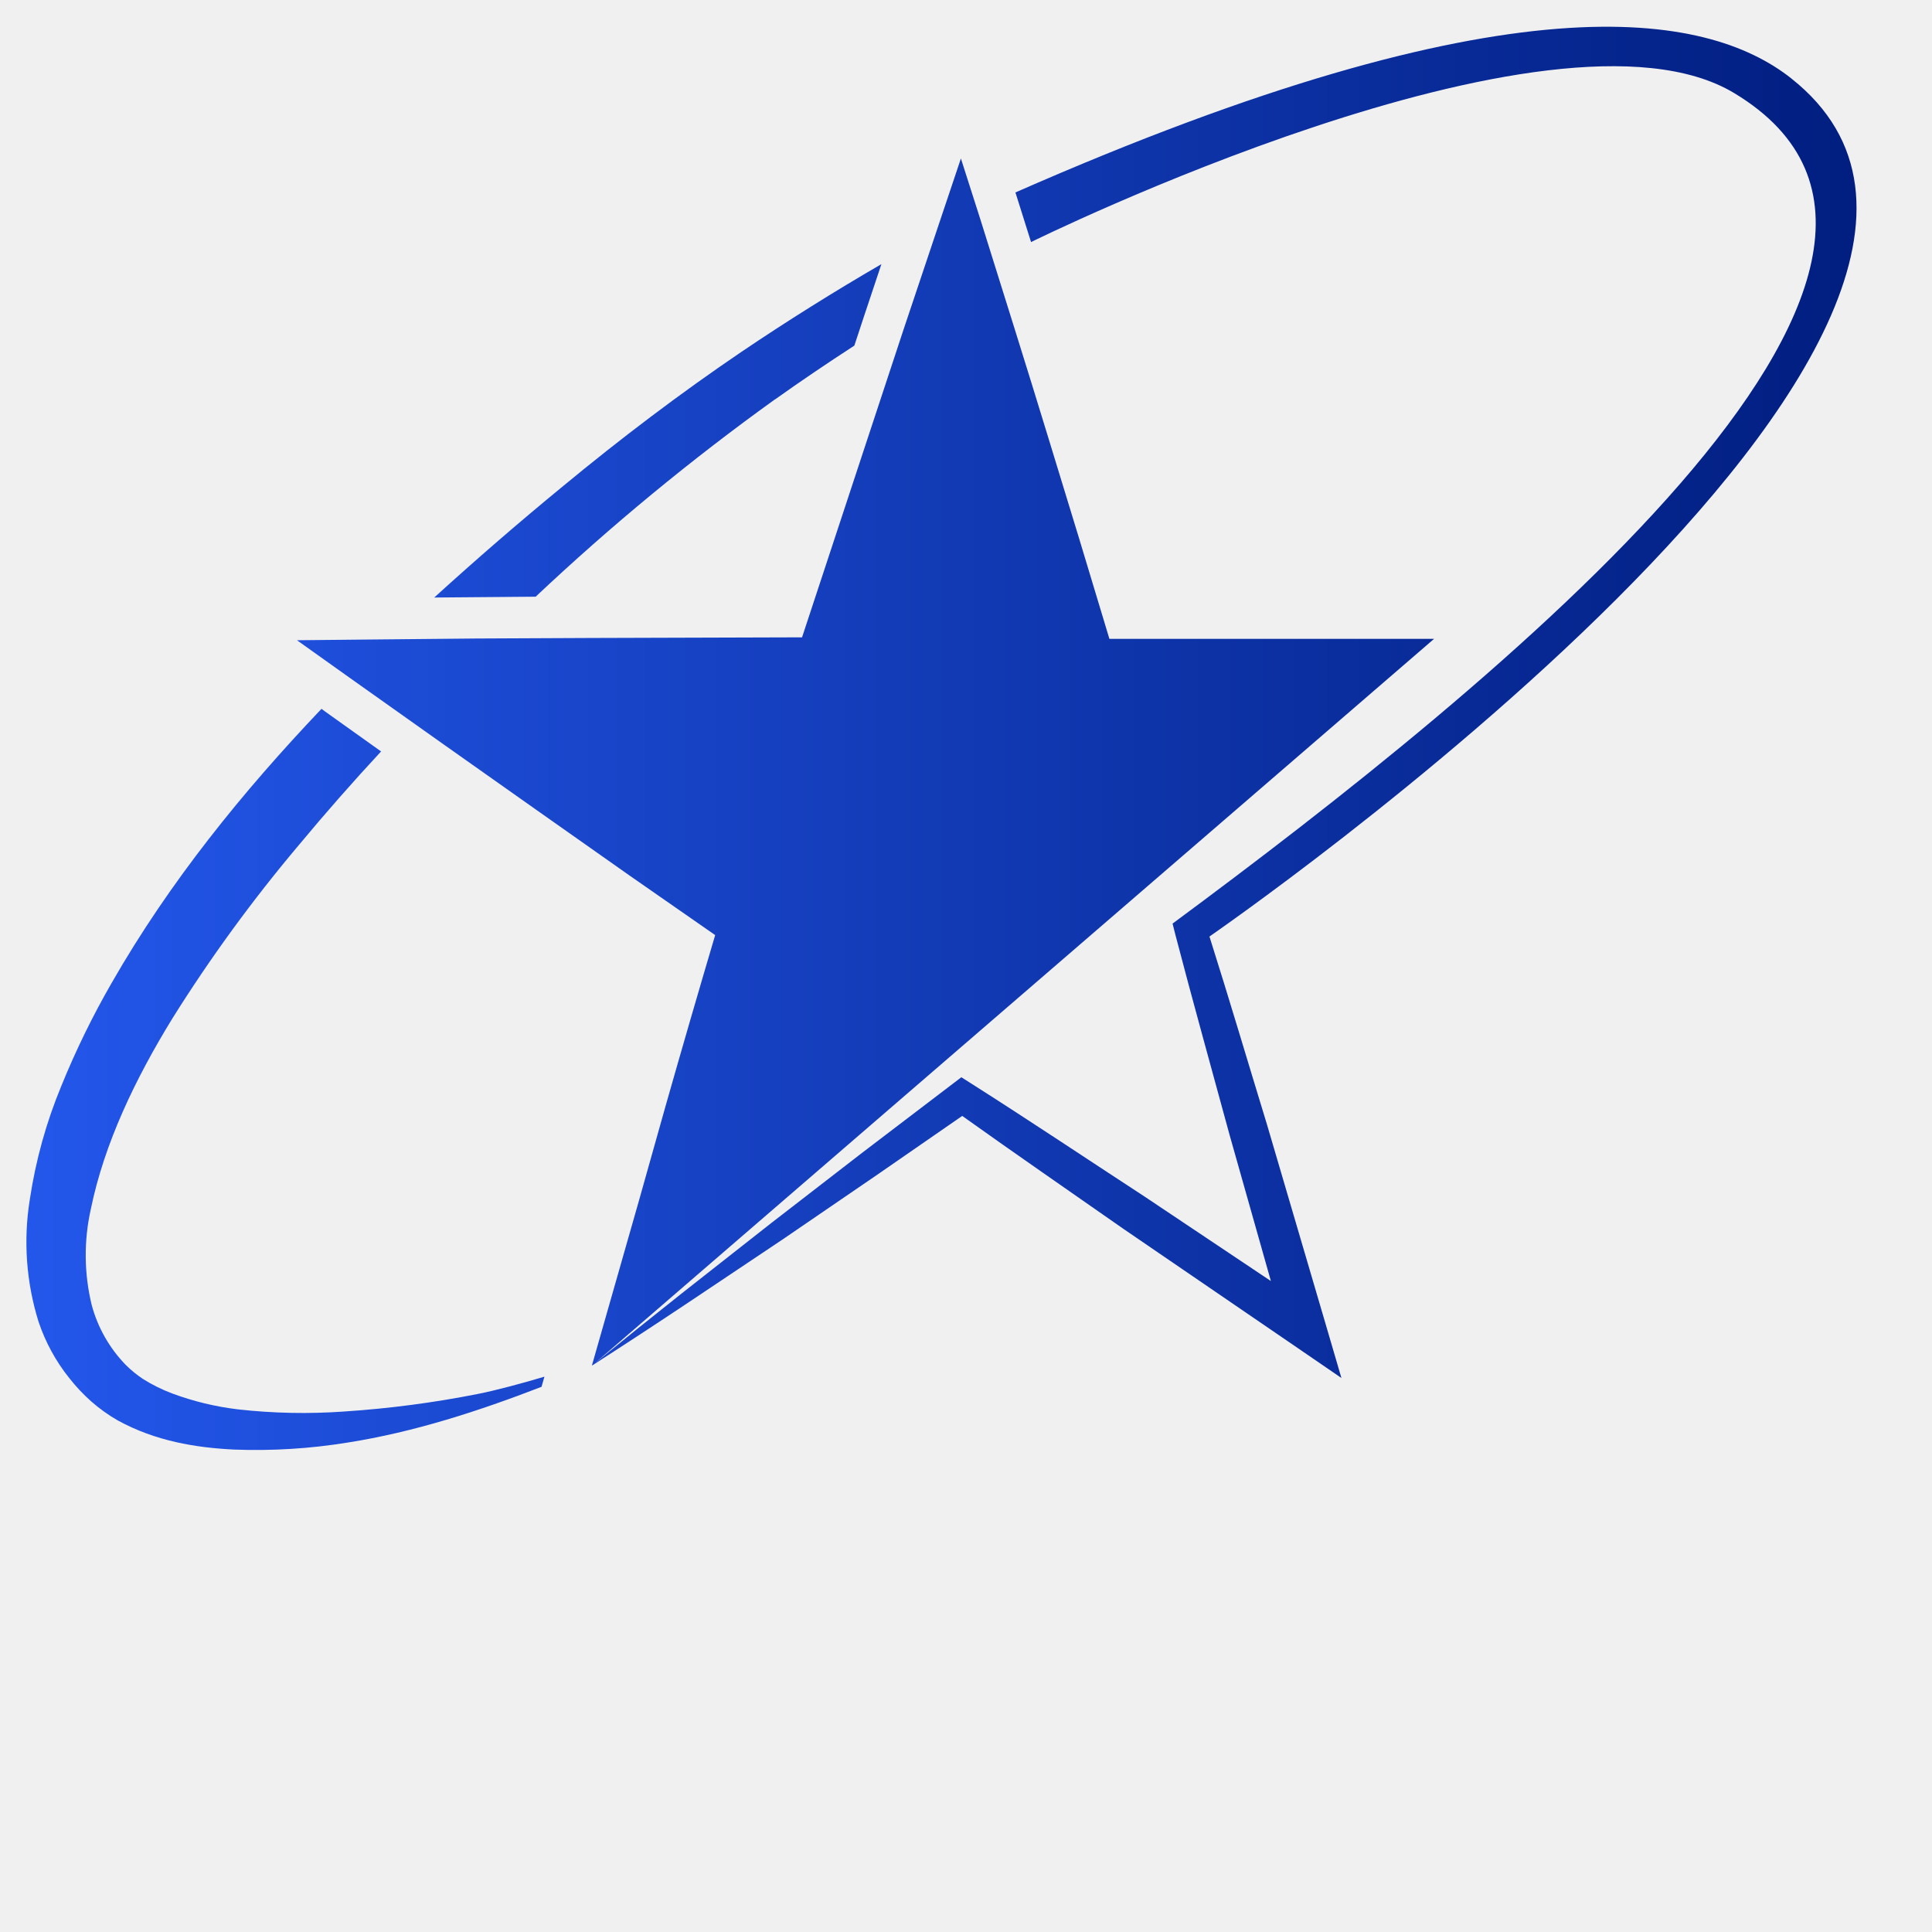
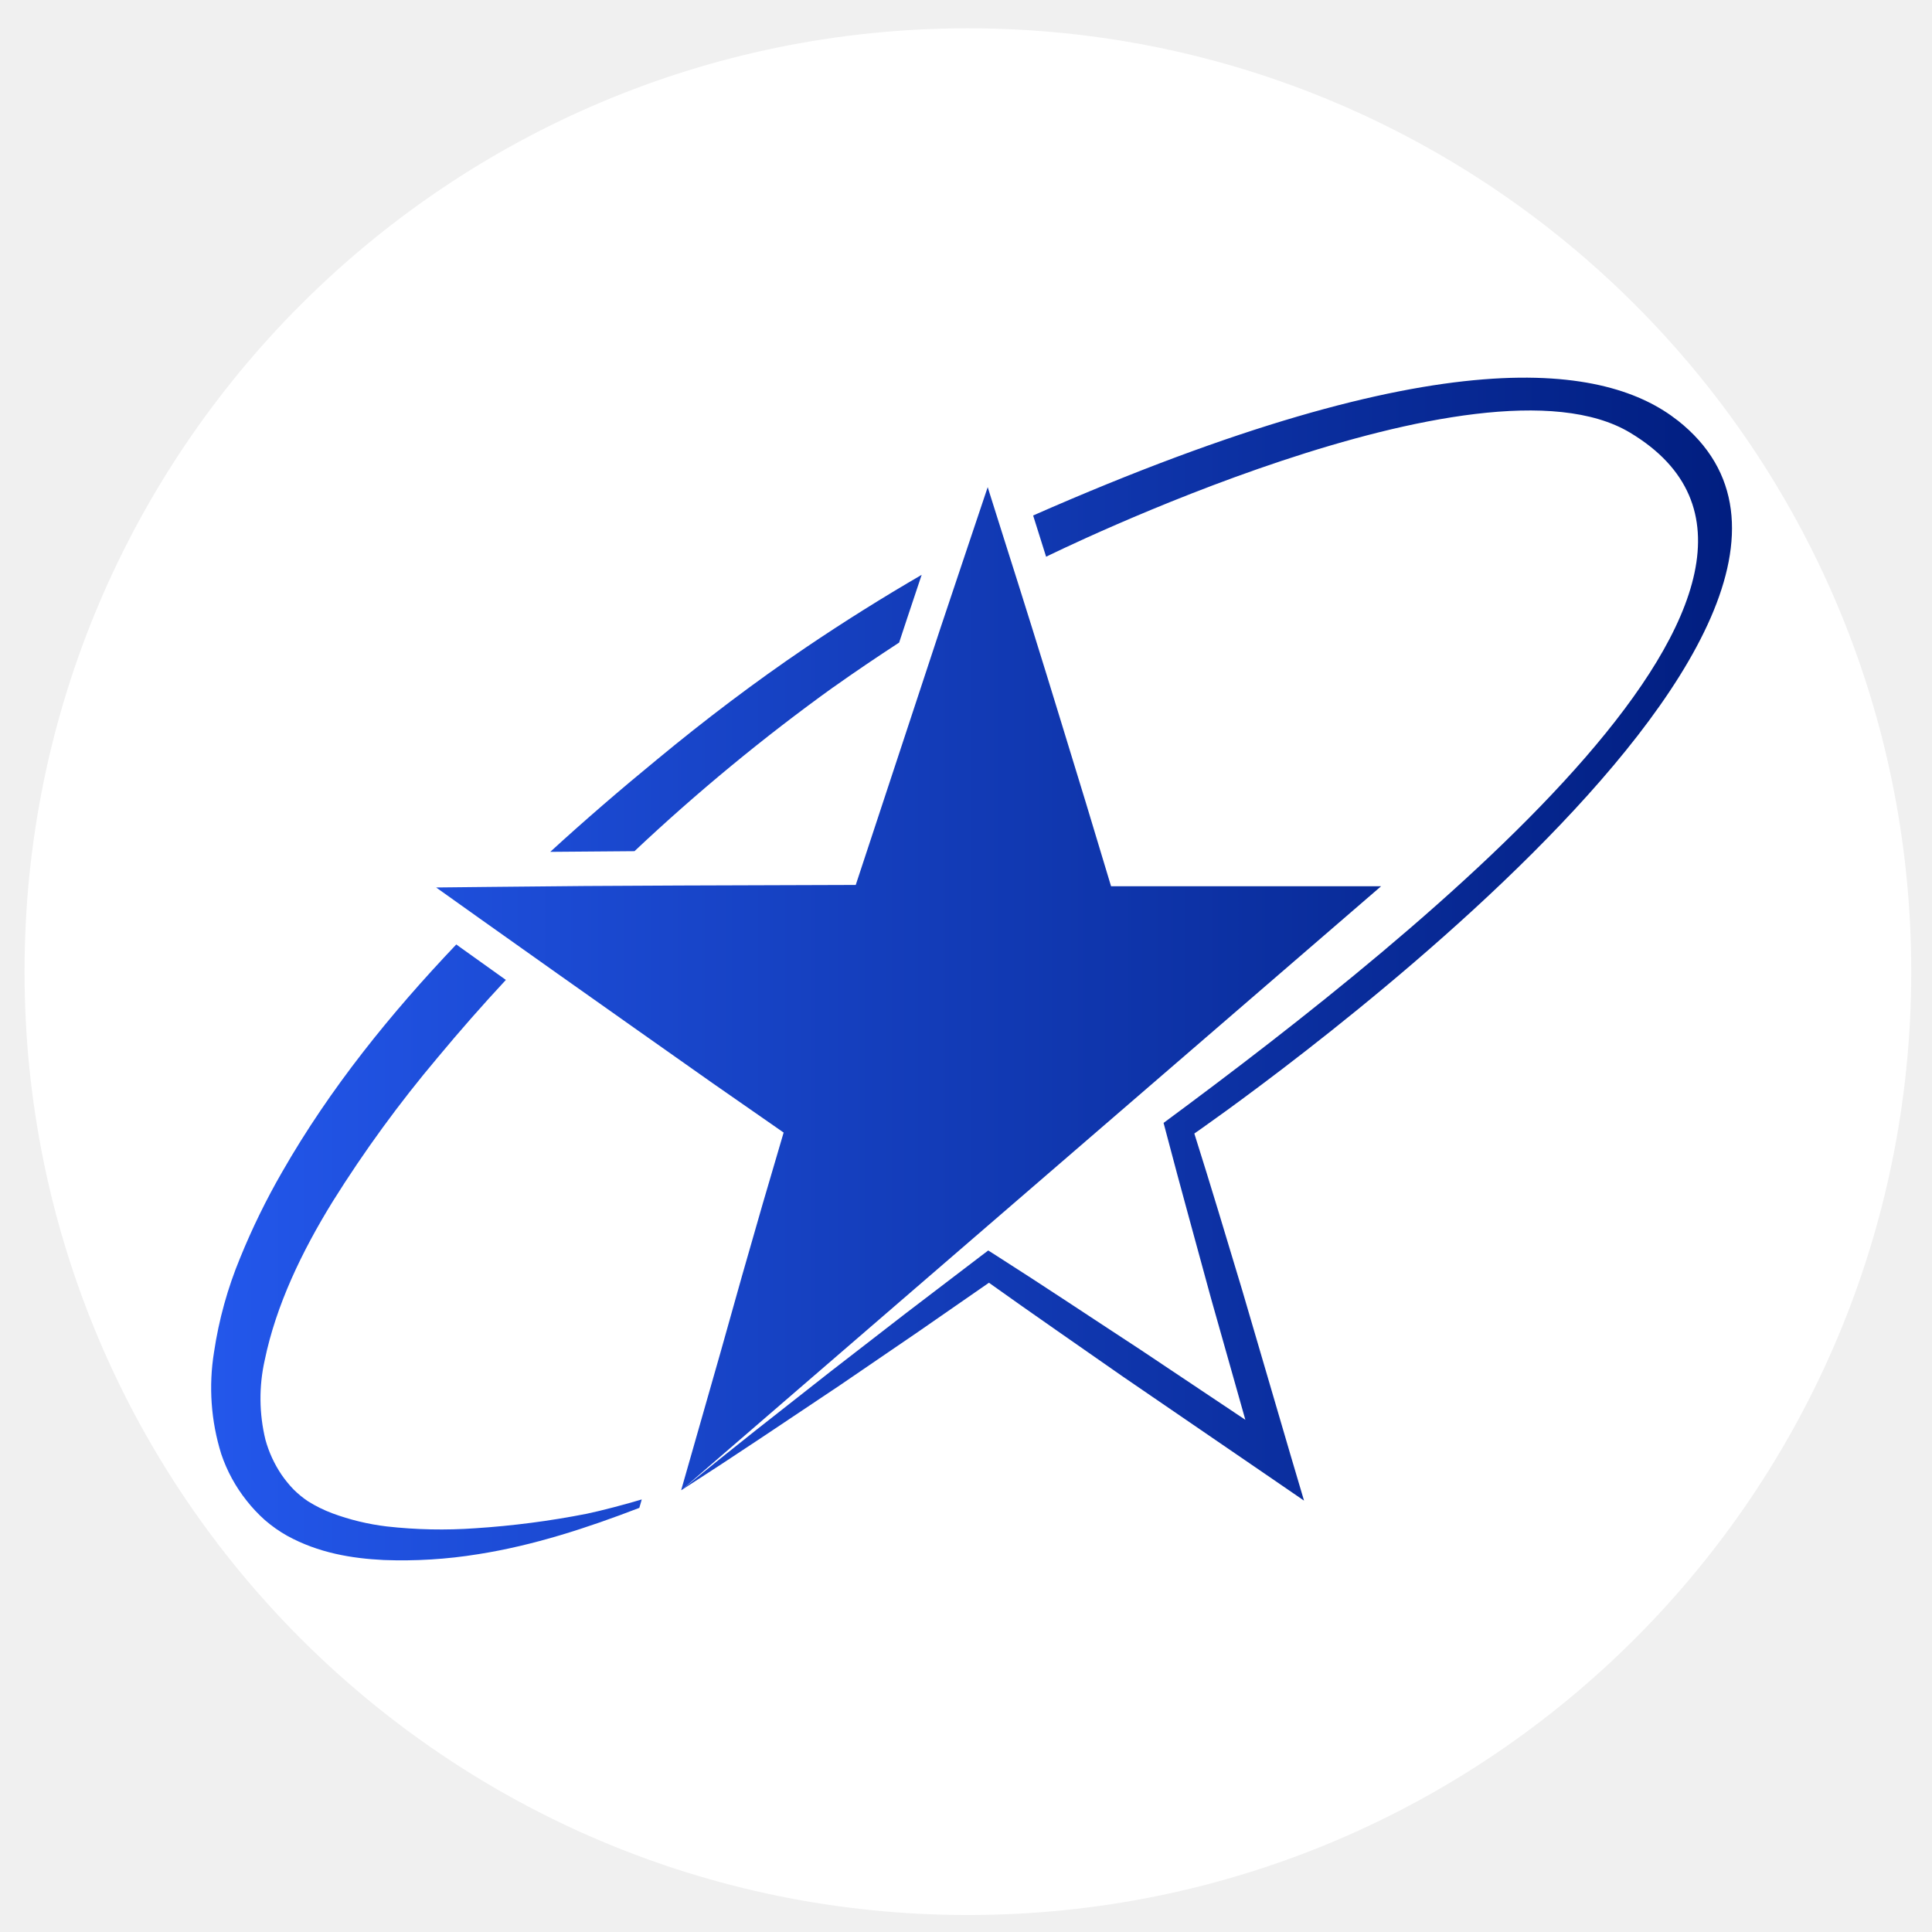
- <svg xmlns="http://www.w3.org/2000/svg" id="图层_1" data-name="图层 1" viewBox="0 0 512 512">
-   <defs>
-     <style>.cls-1{fill:#fff;}.cls-2{fill:url(#未命名的渐变_2);}</style>
-     <linearGradient id="未命名的渐变_2" x1="7" y1="316.59" x2="492" y2="316.59" gradientTransform="matrix(1, 0, 0, -1, 0, 512.27)" gradientUnits="userSpaceOnUse">
-       <stop offset="0" stop-color="#2357eb" />
-       <stop offset="1" stop-color="#011e80" />
-     </linearGradient>
-   </defs>
-   <circle class="cls-1" cx="587" cy="758" r="250" />
-   <path class="cls-2" d="M91.27,374.06A154,154,0,0,1,63,373.49a75.9,75.9,0,0,1-17.32-4.19,42.74,42.74,0,0,1-7.73-3.82,29.59,29.59,0,0,1-4.64-3.78,36.24,36.24,0,0,1-9-15.83,55.77,55.77,0,0,1-.24-25.44C27.63,303,35.89,285.84,45.7,269.87a401.7,401.7,0,0,1,33.56-46q10.5-12.63,21.73-24.73L86.2,188.59l-1-.74C64.3,209.84,45,233.6,29.64,260.4a222.69,222.69,0,0,0-13.38,27.37,128,128,0,0,0-8.35,30.05,70.82,70.82,0,0,0,2.31,32.46,48.5,48.5,0,0,0,8.11,14.89,47.91,47.91,0,0,0,5.81,6.19,43.17,43.17,0,0,0,7.07,5.07c10,5.48,20.6,7.21,30.78,7.72a151.68,151.68,0,0,0,30.1-1.85c17.72-2.78,34.88-8.39,51.42-14.78l.77-2.69c-5.13,1.55-12.95,3.67-17.54,4.56A275,275,0,0,1,91.27,374.06ZM205.41,105.84c6.87-4.9,13.91-9.64,21-14.25l2.7-8.19L233.58,70q-18.87,10.95-37,23.18c-16.33,11.07-32.16,23.08-47.34,35.63q-17.43,14.31-34.16,29.54l26.88-.22a621.21,621.21,0,0,1,63.42-52.3ZM380.18,169.3H294c-5.55-18.54-10.48-34.73-16.16-53.21-5.89-19.32-12-38.64-18-57.85L254.65,42l-5.44,16.21L239.56,87l-9.49,28.76L212.55,168.9l-56.11.17-30.29.14-30.29.29-17.16.17,13.91,9.91q24.74,17.58,49.46,35L166.8,232l22.73,15.81q-6.78,22.89-13.3,45.84L169.38,318,156.91,361.7v.2L380.06,169.29ZM474.65,20.73C452.27,3.12,400.29-6.69,269.1,51l4.14,13.15S411.52-4.19,459.53,24.64C535,70,395.64,182,310.74,244.76l.76,3c4.63,17.74,9.56,35.36,14.35,53l10.95,38.73-33.45-22.37c-15.33-10-30.53-20.18-46-30l-2.58-1.64-2.26,1.72-24.11,18.36-24,18.55-23.83,18.73c-7.93,6.28-15.94,12.72-23.78,19.12,8.51-5.47,17.11-11.1,25.52-16.71l25.2-16.86,25-17.1L255,295.73c14.13,10.09,28.44,19.94,42.66,29.89l45.34,31,12.49,8.56-4.26-14.54L335.76,298c-5.08-16.6-10-33.26-15.24-49.81-.06,0,236.3-162.61,154.13-227.45Z" />
+ <svg xmlns="http://www.w3.org/2000/svg" version="1.1" id="图层_1" x="0px" y="0px" viewBox="0 0 512 512" style="enable-background:new 0 0 512 512;" xml:space="preserve">
+   <circle style="fill:#FFFFFF;" cx="256.5" cy="257.5" r="250" />
+   <linearGradient id="SVGID_1_" gradientUnits="userSpaceOnUse" x1="55.957" y1="256.798" x2="458.999" y2="256.798">
+     <stop offset="0" style="stop-color:#2357EB" />
+     <stop offset="1" style="stop-color:#011E80" />
+   </linearGradient>
+   <path style="fill:url(#SVGID_1_);" d="M126,405c-7.841,0.56-15.718,0.4-23.53-0.48c-4.92-0.591-9.753-1.759-14.4-3.48  c-2.241-0.839-4.391-1.901-6.42-3.17c-1.384-0.921-2.674-1.976-3.85-3.15c-1.182-1.225-2.259-2.546-3.22-3.95  c-1.895-2.82-3.323-5.926-4.23-9.2c-1.692-6.938-1.757-14.173-0.19-21.14c3-14.52,9.82-28.74,18-42  c8.364-13.373,17.668-26.135,27.84-38.19c5.82-7.007,11.84-13.857,18.06-20.55l-12.29-8.78l-0.85-0.62  c-17.35,18.27-33.39,38-46.14,60.28c-4.226,7.32-7.945,14.921-11.13,22.75c-3.325,8.018-5.652,16.414-6.93,25  c-1.467,9.026-0.813,18.27,1.91,27c1.508,4.488,3.789,8.678,6.74,12.38c1.455,1.853,3.071,3.573,4.83,5.14  c1.824,1.583,3.804,2.977,5.91,4.16c8.31,4.56,17.12,6,25.59,6.42c8.364,0.318,16.738-0.198,25-1.54c14.73-2.31,29-7,42.73-12.28  l0.64-2.23c-4.26,1.28-10.76,3-14.58,3.79C145.753,403.075,135.903,404.357,126,405z M220.84,182.13c5.72-4.07,11.56-8,17.44-11.84  l2.25-6.81l3.72-11.14c-10.453,6.067-20.693,12.49-30.72,19.27c-13.57,9.19-26.72,19.17-39.33,29.6  c-9.66,7.92-19.15,16.09-28.38,24.54l22.33-0.18c16.588-15.63,34.19-30.148,52.69-43.46V182.13z M366.07,234.86h-71.63  c-4.61-15.41-8.71-28.86-13.44-44.22c-4.89-16-9.92-32.11-15-48.07l-4.25-13.47l-4.52,13.47l-8,23.88l-7.88,23.9l-14.57,44.17  l-46.61,0.15L155,234.8l-25.17,0.24l-14.25,0.15l11.56,8.23c13.7,9.733,27.397,19.43,41.09,29.09L188.78,287l18.89,13.14  c-3.76,12.667-7.447,25.363-11.06,38.09l-5.68,20.21l-10.37,36.32v0.17L366,234.87L366.07,234.86z M444.56,111.4  C426,96.79,382.79,88.64,273.79,136.61l3.44,10.93c0,0,114.9-56.82,154.77-32.87c62.72,37.67-53.09,130.79-123.64,182.91L309,300  c3.86,14.74,7.95,29.38,11.93,44.07l9.1,32.19l-27.78-18.56c-12.74-8.32-25.37-16.77-38.21-24.95l-2.15-1.36l-1.89,1.43l-20,15.25  l-19.91,15.41l-19.81,15.57c-6.59,5.21-13.24,10.57-19.75,15.89c7.06-4.55,14.22-9.23,21.2-13.89l20.94-14l20.79-14.2l18.62-12.91  c11.74,8.39,23.63,16.57,35.45,24.84l37.68,25.79l10.37,7.11L342,385.59l-12.84-43.8c-4.16-13.79-8.29-27.63-12.65-41.39  c-0.05,0,196.35-135.12,128.07-189L444.56,111.4z" />
</svg>
